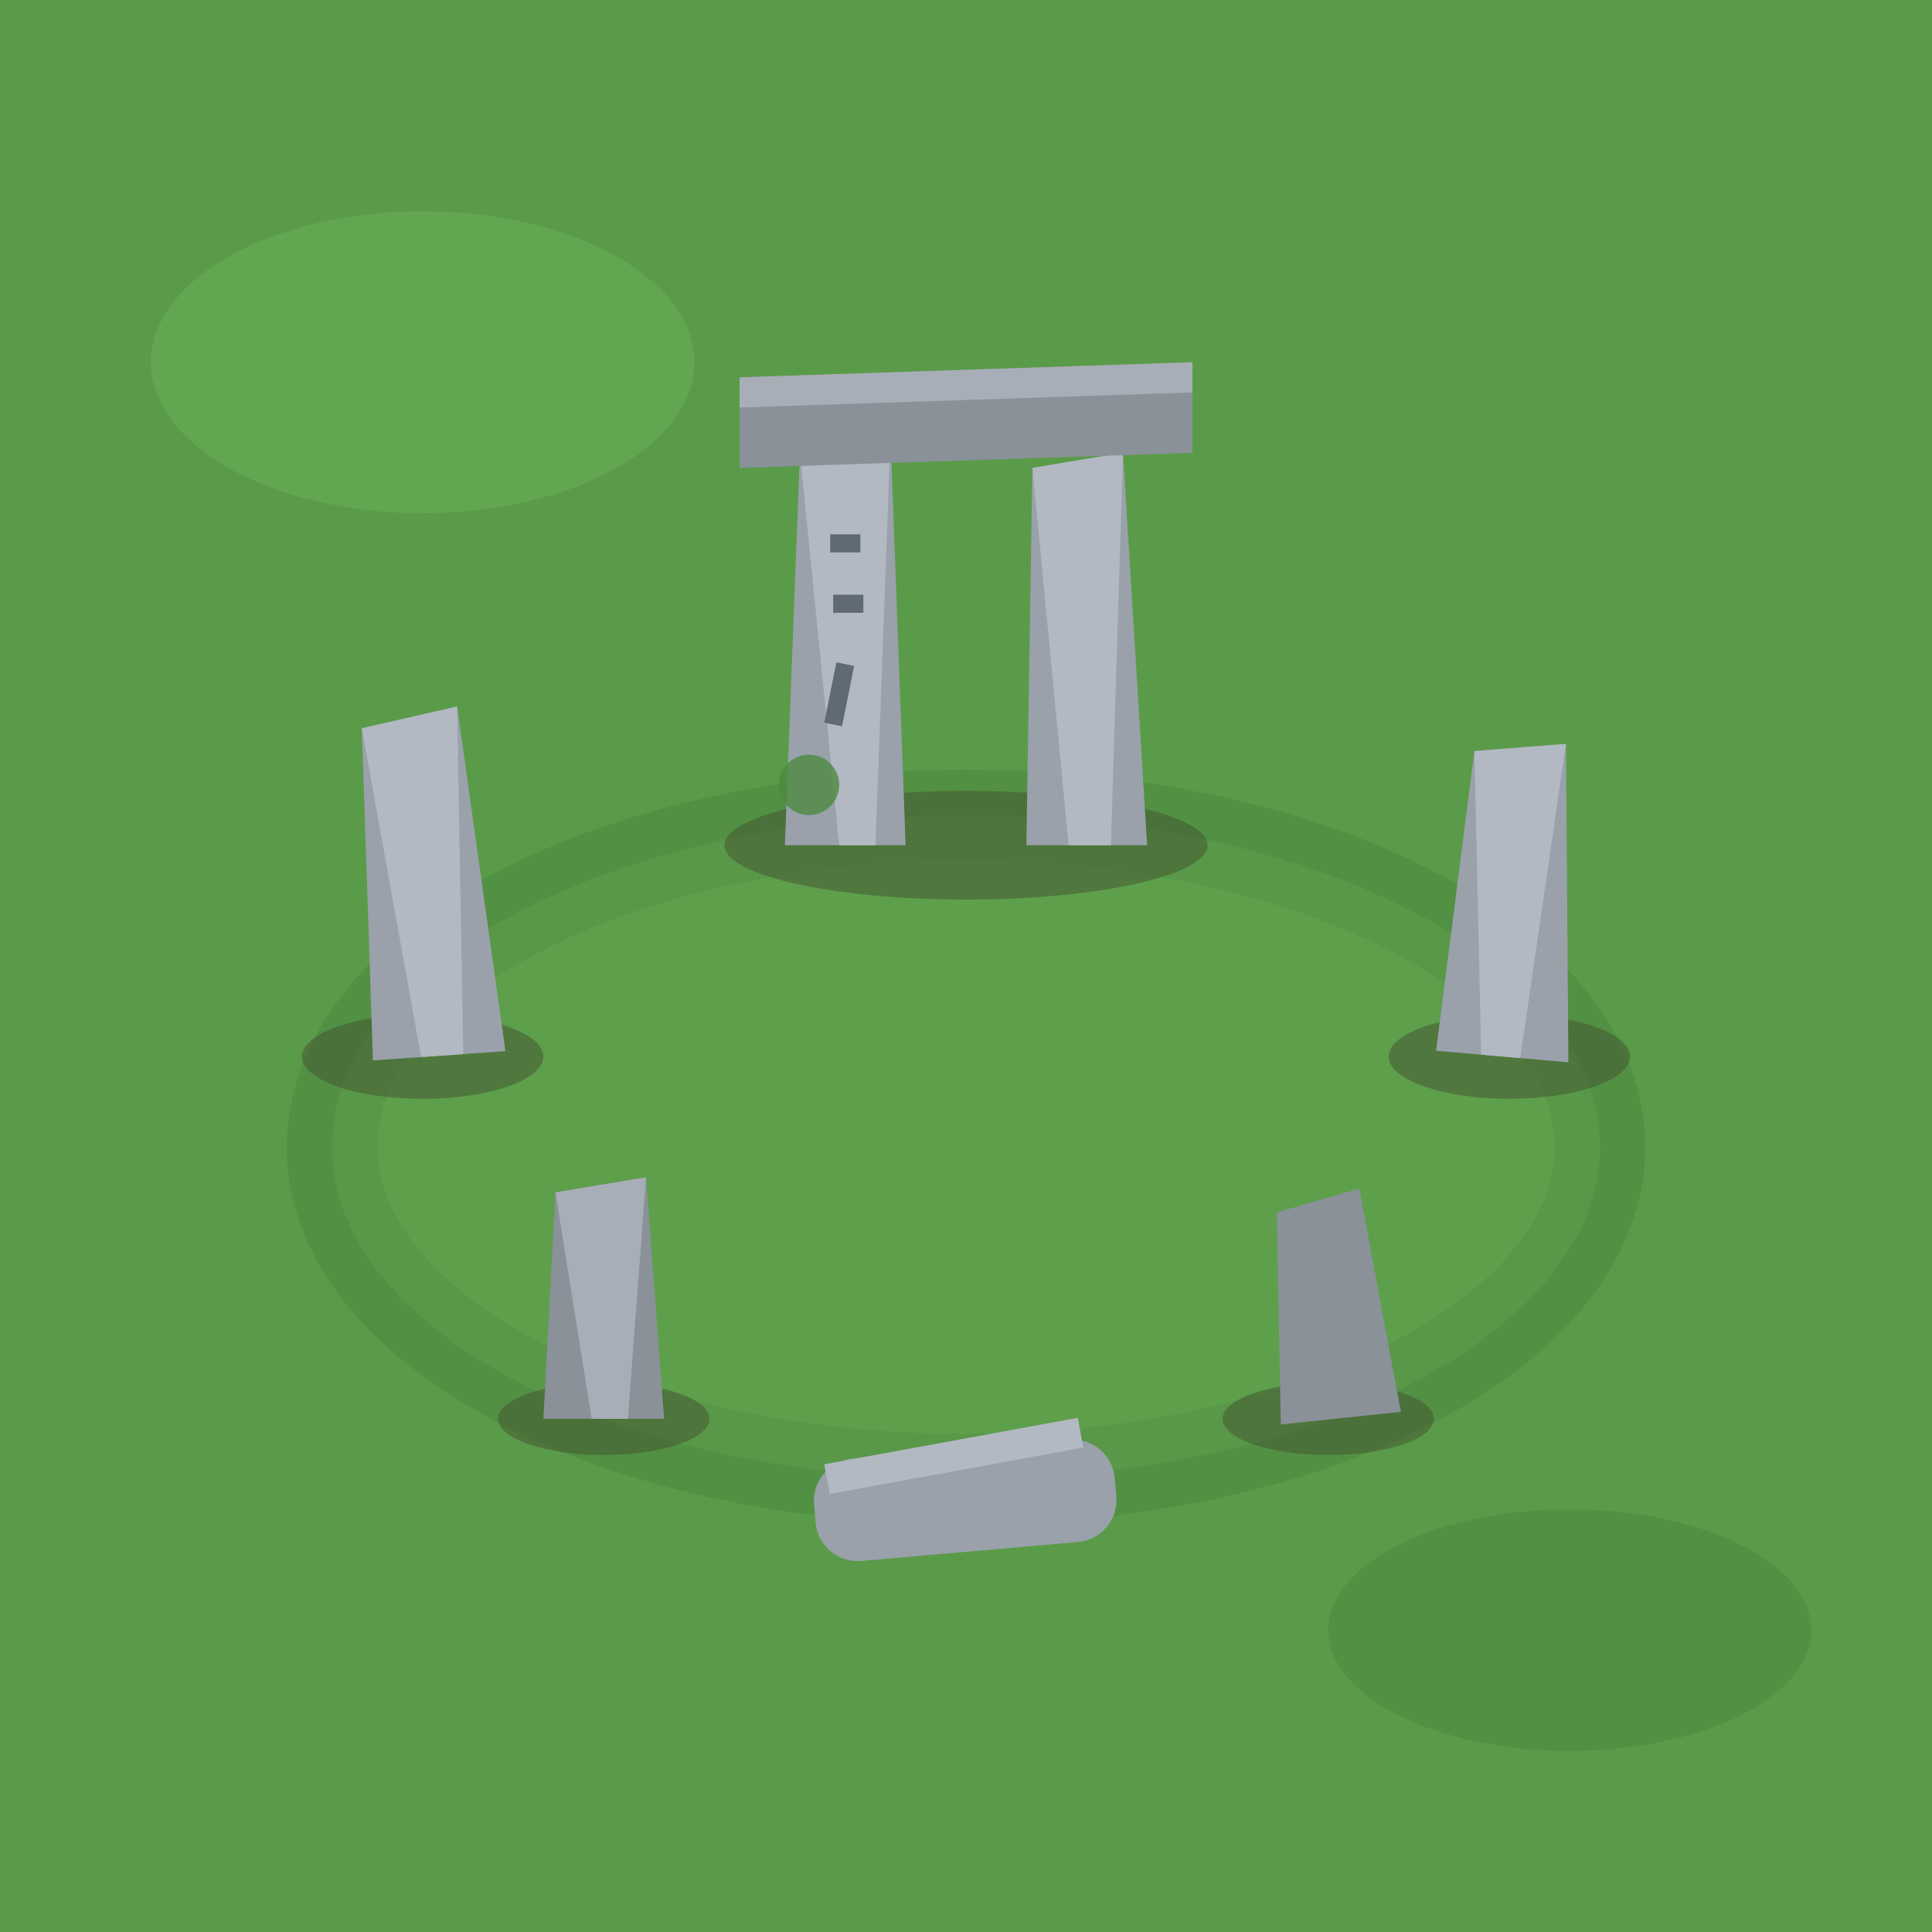
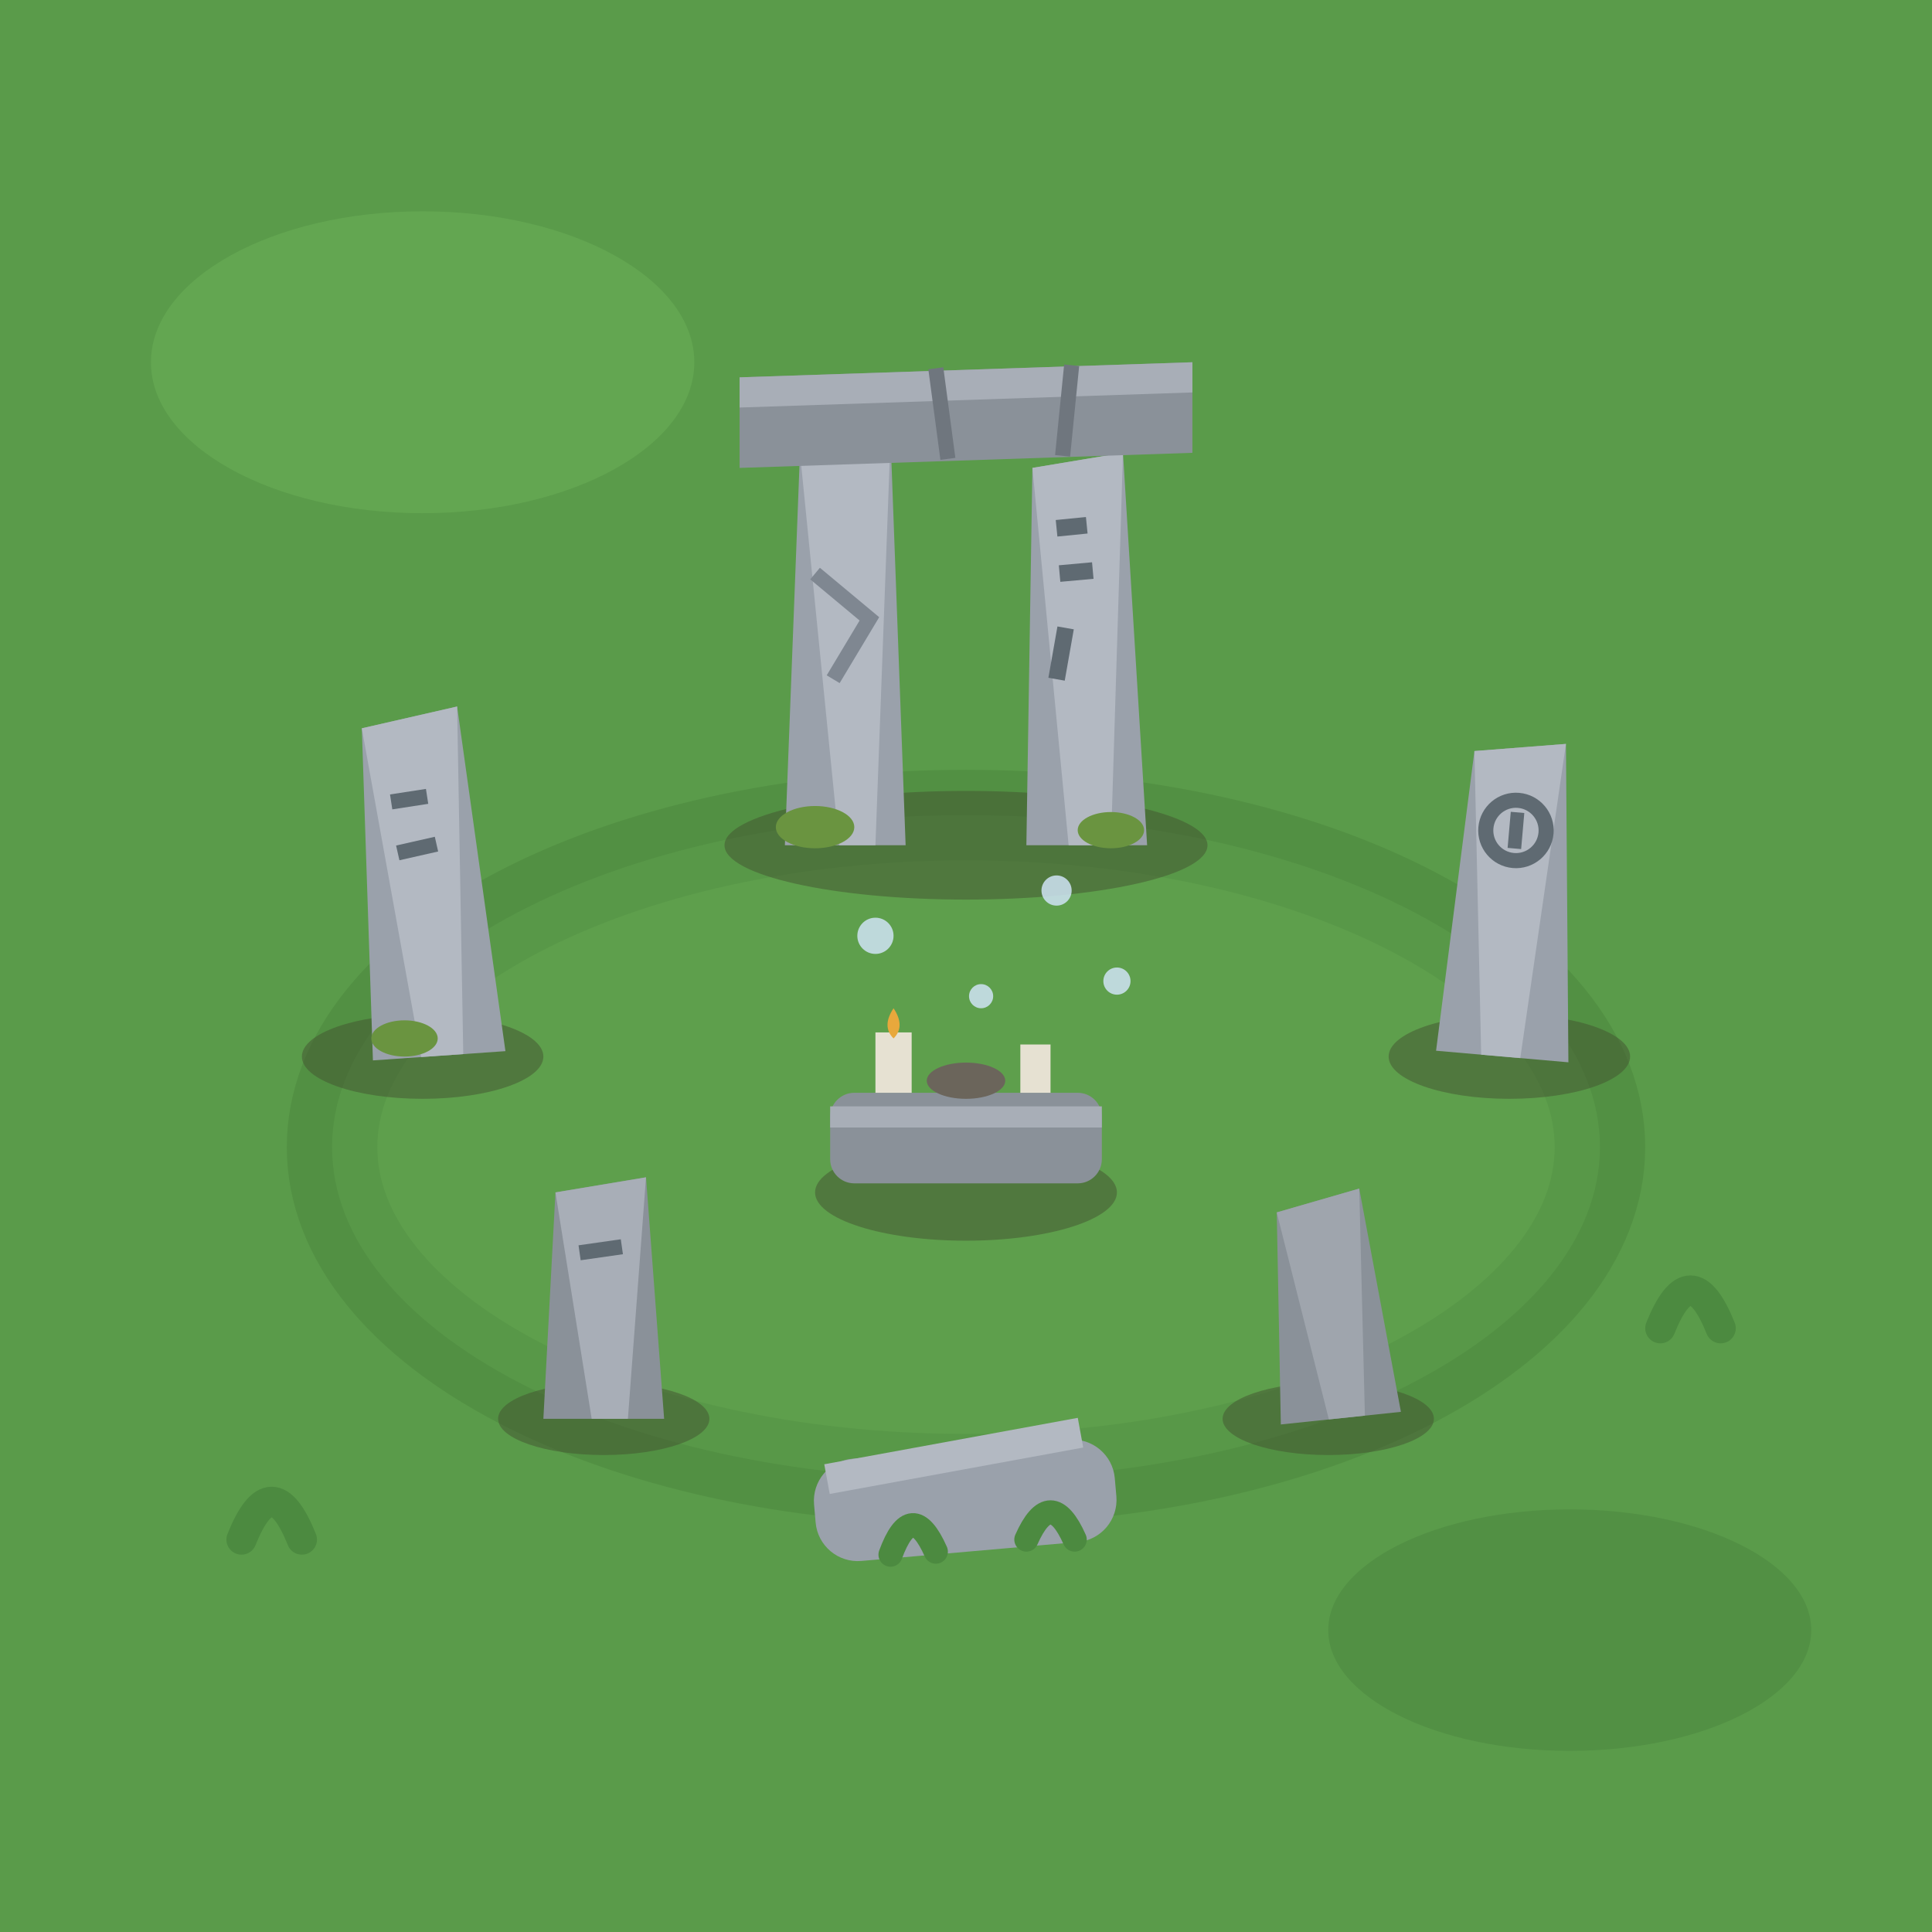
<svg xmlns="http://www.w3.org/2000/svg" viewBox="0 0 64 64">
  <rect width="64" height="64" fill="#5a9b4a" />
  <ellipse cx="14" cy="12" rx="9" ry="5" fill="#63a651" />
  <ellipse cx="52" cy="54" rx="8" ry="4" fill="#529044" />
  <ellipse cx="32" cy="38" rx="21" ry="11" fill="none" stroke="#4f8c40" stroke-width="3" opacity="0.7" />
  <ellipse cx="32" cy="38" rx="21" ry="11" fill="#63a651" opacity="0.35" />
  <g>
    <ellipse cx="32" cy="28" rx="8" ry="1.8" fill="#42522f" opacity="0.5" />
    <path d="M26 28 L26.5 15 L29.5 14.5 L30 28 Z" fill="#9aa1ab" />
    <path d="M26.5 15 L29.5 14.5 L29 28 L27.8 28 Z" fill="#b3b9c2" />
+     <path d="M27 19 L28.8 20.5 L27.6 22.5" stroke="#7f8791" stroke-width="0.5" fill="none" />
    <path d="M34 28 L34.2 15.5 L37.2 15 L38 28 Z" fill="#9aa1ab" />
    <path d="M34.2 15.5 L37.2 15 L36.8 28 L35.4 28 Z" fill="#b3b9c2" />
+     <path d="M35 17.5 L36 17.4 M35.1 19 L36.2 18.9 M35.3 20.8 L35 22.5" stroke="#5f6a72" stroke-width="0.55" fill="none" />
    <path d="M24.5 15.5 L39.5 15 L39.5 12 L24.5 12.5 Z" fill="#8a9199" />
    <path d="M24.5 12.5 L39.5 12 L39.5 13 L24.5 13.5 Z" fill="#a8aeb7" />
+     <path d="M31 12.2 L31.4 15.2 M35.5 12.1 L35.2 15.1" stroke="#6f767e" stroke-width="0.5" fill="none" />
+     <ellipse cx="27" cy="27.4" rx="1.3" ry="0.7" fill="#6a9440" />
+     <ellipse cx="36.8" cy="27.5" rx="1.1" ry="0.6" fill="#6a9440" />
  </g>
  <g>
    <ellipse cx="14" cy="35" rx="4" ry="1.4" fill="#42522f" opacity="0.5" />
    <path d="M12 35 L12.4 24 L15.6 23.5 L16.4 35 Z" fill="#9aa1ab" transform="rotate(-4 14 30)" />
    <path d="M12.4 24 L15.6 23.5 L15 35 L13.6 35 Z" fill="#b3b9c2" transform="rotate(-4 14 30)" />
+     <path d="M13.2 26.5 L14.4 26.4 M13.3 28.2 L14.6 28" stroke="#5f6a72" stroke-width="0.5" fill="none" transform="rotate(-4 14 30)" />
+     <ellipse cx="13.4" cy="34.4" rx="1.1" ry="0.6" fill="#6a9440" />
  </g>
  <g>
    <ellipse cx="50" cy="35" rx="4" ry="1.4" fill="#42522f" opacity="0.5" />
    <path d="M48 35 L48.4 25 L51.4 24.5 L52.4 35 Z" fill="#9aa1ab" transform="rotate(5 50 30)" />
    <path d="M48.4 25 L51.4 24.5 L50.8 35 L49.5 35 Z" fill="#b3b9c2" transform="rotate(5 50 30)" />
+     <circle cx="50" cy="27.5" r="1" fill="none" stroke="#5f6a72" stroke-width="0.5" transform="rotate(5 50 30)" />
+     <path d="M50 26.9 L50 28.1" stroke="#5f6a72" stroke-width="0.45" transform="rotate(5 50 30)" />
  </g>
  <g>
    <ellipse cx="20" cy="47" rx="3.5" ry="1.2" fill="#42522f" opacity="0.5" />
    <path d="M18 47 L18.4 39.5 L21.4 39 L22 47 Z" fill="#8a9199" />
    <path d="M18.4 39.5 L21.4 39 L20.8 47 L19.6 47 Z" fill="#a8aeb7" />
+     <path d="M19.2 41.5 L20.6 41.3" stroke="#5f6a72" stroke-width="0.5" fill="none" />
  </g>
  <g>
    <ellipse cx="44" cy="47" rx="3.5" ry="1.2" fill="#42522f" opacity="0.5" />
    <path d="M42 47 L42.6 40 L45.4 39.5 L46 47 Z" fill="#8a9199" transform="rotate(-6 44 43)" />
+     <path d="M42.6 40 L45.4 39.5 L44.8 47 L43.6 47 Z" fill="#9fa5ad" transform="rotate(-6 44 43)" />
  </g>
  <g>
    <rect x="27" y="48" width="10" height="3.4" rx="1.4" fill="#9aa1ab" transform="rotate(-5 32 50)" />
    <path d="M27.5 48.6 L36 47.8" stroke="#b3b9c2" stroke-width="1" transform="rotate(-5 32 50)" />
+     <path d="M29.5 51.5 Q30.2 49.6 31 51.4 M34 51 Q34.8 49.2 35.6 51" stroke="#4c8a40" stroke-width="0.8" fill="none" stroke-linecap="round" />
  </g>
-   <path d="M27.5 18 L28.5 18 M27.6 20 L28.6 20 M28 22 L27.6 24" stroke="#5f6a72" stroke-width="0.6" fill="none" />
-   <circle cx="26.8" cy="26" r="1" fill="#4c8a40" opacity="0.8" />
+   <g>
+     <ellipse cx="32" cy="39.5" rx="5" ry="1.6" fill="#42522f" opacity="0.5" />
+     <rect x="27.5" y="36.2" width="9" height="3" rx="0.8" fill="#8a9199" />
+     <path d="M27.5 37 L36.5 37" stroke="#a8aeb7" stroke-width="0.7" />
+     <rect x="29" y="34.2" width="1.2" height="2" fill="#e6e1d2" />
+     <path d="M29.6 33.4 Q29.2 34 29.6 34.4 Q30 34 29.6 33.4" fill="#e8a83c" />
+     <rect x="33.8" y="34.6" width="1" height="1.6" fill="#e6e1d2" />
+     <ellipse cx="32" cy="35.8" rx="1.3" ry="0.6" fill="#6b655b" />
+   </g>
+   <g fill="#cfe3f5" opacity="0.85">
+     <circle cx="29" cy="31" r="0.6" />
+     <circle cx="35" cy="29.5" r="0.5" />
+     <circle cx="32.5" cy="33" r="0.4" />
+     <circle cx="37" cy="32.5" r="0.45" />
+   </g>
+   <path d="M8 51 Q9 48.5 10 51 M55 44 Q56 41.5 57 44" stroke="#4c8a40" stroke-width="1" fill="none" stroke-linecap="round" />
</svg>
